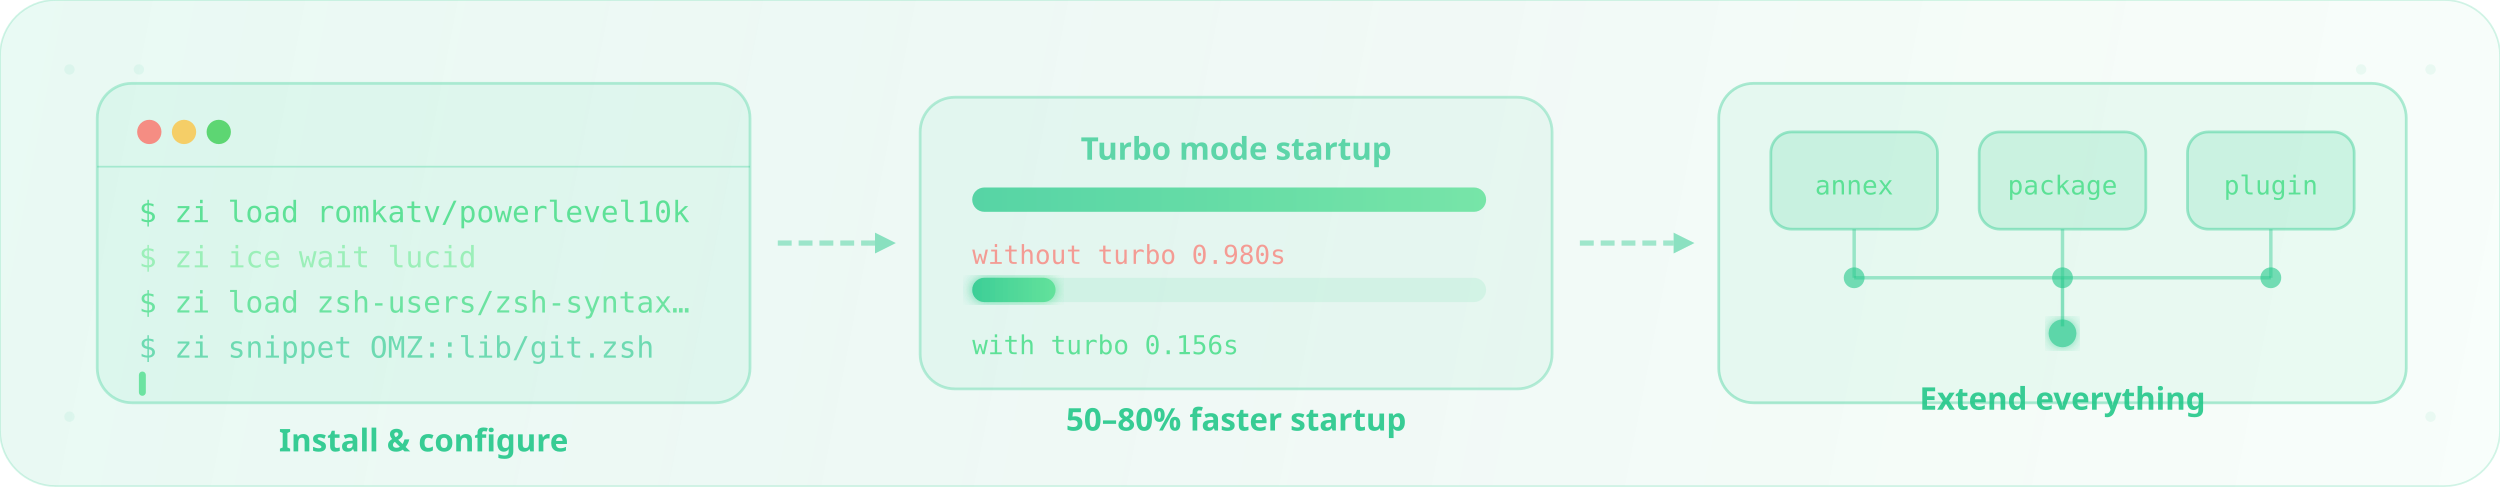
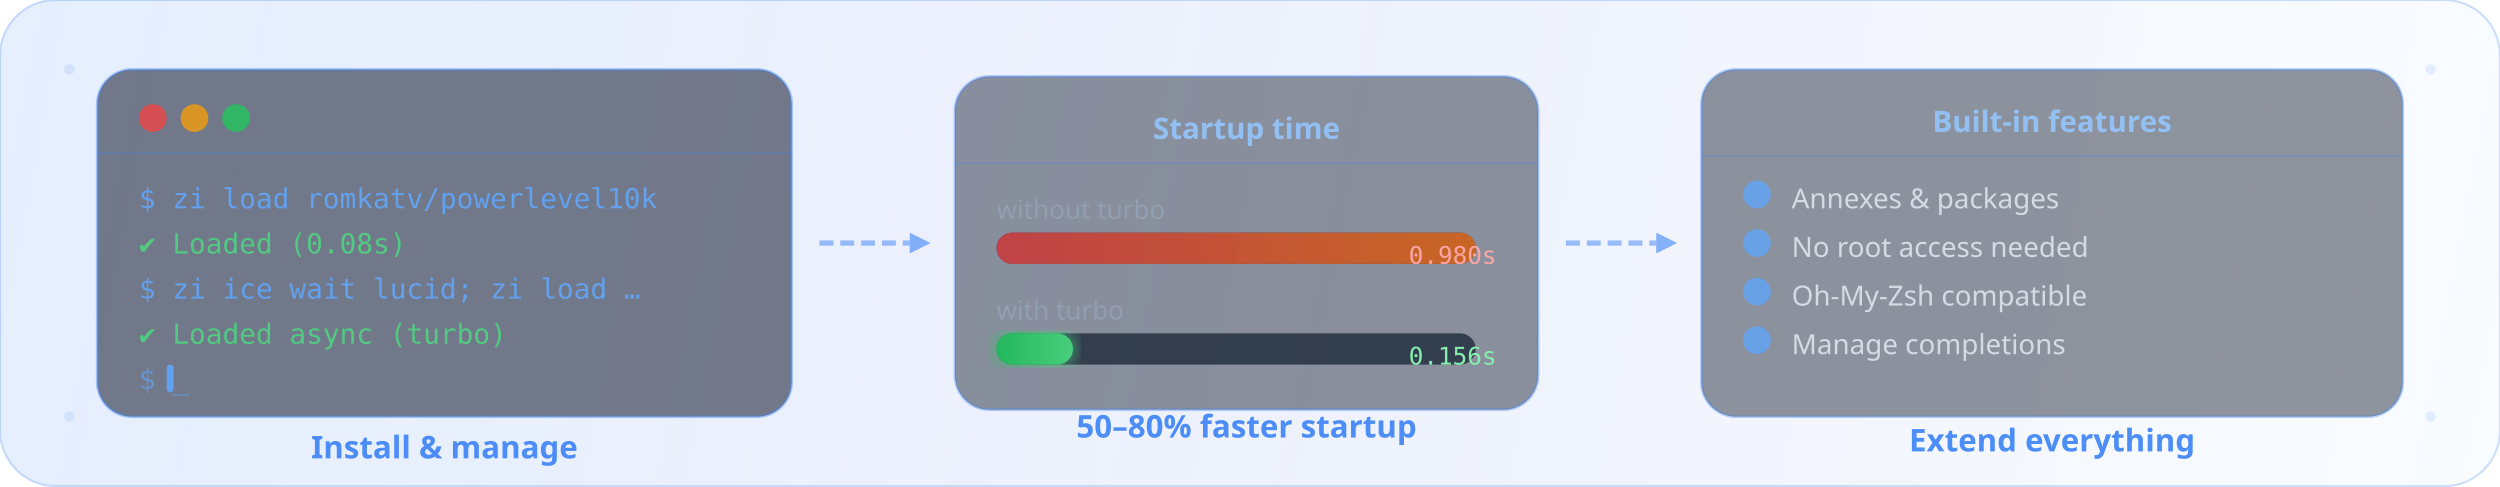
<svg xmlns="http://www.w3.org/2000/svg" viewBox="0 0 720 140" fill="none">
  <defs>
    <linearGradient id="db-bg" x1="0" y1="0" x2="720" y2="140" gradientUnits="userSpaceOnUse">
-       <stop offset="0%" stop-color="#23c88a" stop-opacity="0.10" />
-       <stop offset="60%" stop-color="#1b9e6e" stop-opacity="0.06" />
-       <stop offset="100%" stop-color="#50df8e" stop-opacity="0.04" />
+       <stop offset="0%" stop-color="#3b82f6" stop-opacity="0.13" />
+       <stop offset="60%" stop-color="#1d4ed8" stop-opacity="0.07" />
+       <stop offset="100%" stop-color="#60a5fa" stop-opacity="0.04" />
    </linearGradient>
-     <linearGradient id="db-bar" x1="0" y1="0" x2="1" y2="0" gradientUnits="objectBoundingBox">
-       <stop offset="0%" stop-color="#23c88a" />
-       <stop offset="100%" stop-color="#50df8e" />
+     <linearGradient id="db-bar-full" x1="0" y1="0" x2="1" y2="0" gradientUnits="objectBoundingBox">
+       <stop offset="0%" stop-color="#ef4444" />
+       <stop offset="100%" stop-color="#f97316" />
+     </linearGradient>
+     <linearGradient id="db-bar-fast" x1="0" y1="0" x2="1" y2="0" gradientUnits="objectBoundingBox">
+       <stop offset="0%" stop-color="#22c55e" />
+       <stop offset="100%" stop-color="#4ade80" />
+     </linearGradient>
+     <linearGradient id="db-accent" x1="0" y1="0" x2="1" y2="1" gradientUnits="objectBoundingBox">
+       <stop offset="0%" stop-color="#60a5fa" />
+       <stop offset="100%" stop-color="#3b82f6" />
    </linearGradient>
    <filter id="db-glow">
-       <feGaussianBlur stdDeviation="2" result="blur" />
+       <feGaussianBlur stdDeviation="2.5" result="blur" />
      <feMerge>
        <feMergeNode in="blur" />
        <feMergeNode in="SourceGraphic" />
      </feMerge>
    </filter>
  </defs>
-   <rect width="720" height="140" rx="16" fill="url(#db-bg)" stroke="#23c88a" stroke-width="0.5" stroke-opacity="0.2" />
-   <rect x="28" y="24" width="188" height="92" rx="10" fill="#23c88a" fill-opacity="0.07" stroke="#23c88a" stroke-width="0.8" stroke-opacity="0.3" />
-   <circle cx="43" cy="38" r="3.5" fill="#ff5f56" opacity="0.7" />
-   <circle cx="53" cy="38" r="3.5" fill="#ffbd2e" opacity="0.7" />
-   <circle cx="63" cy="38" r="3.5" fill="#27c93f" opacity="0.7" />
-   <line x1="28" y1="48" x2="216" y2="48" stroke="#23c88a" stroke-width="0.5" stroke-opacity="0.3" />
-   <text x="40" y="64" font-family="monospace" font-size="8.5" fill="#50df8e" opacity="0.9">$ zi load romkatv/powerlevel10k</text>
-   <text x="40" y="77" font-family="monospace" font-size="8.5" fill="#7feca2" opacity="0.7">$ zi ice wait lucid</text>
-   <text x="40" y="90" font-family="monospace" font-size="8.5" fill="#50df8e" opacity="0.8">$ zi load zsh-users/zsh-syntax…</text>
-   <text x="40" y="103" font-family="monospace" font-size="8.5" fill="#23c88a" opacity="0.6">$ zi snippet OMZ::lib/git.zsh</text>
-   <rect x="40" y="107" width="2" height="7" rx="1" fill="#50df8e" opacity="0.8" />
-   <text x="122" y="130" text-anchor="middle" font-family="system-ui,sans-serif" font-size="9" fill="#23c88a" opacity="0.9" font-weight="600">Install &amp; configure</text>
-   <path d="M224 70 L252 70" stroke="#23c88a" stroke-width="1.5" stroke-dasharray="4 2" opacity="0.4" />
-   <polygon points="252,67 258,70 252,73" fill="#23c88a" opacity="0.5" />
-   <rect x="265" y="28" width="182" height="84" rx="10" fill="#23c88a" fill-opacity="0.06" stroke="#23c88a" stroke-width="0.8" stroke-opacity="0.3" />
-   <text x="356" y="46" text-anchor="middle" font-family="system-ui,sans-serif" font-size="9" fill="#23c88a" opacity="0.7" font-weight="600">Turbo mode startup</text>
-   <rect x="280" y="54" width="148" height="7" rx="3.5" fill="#23c88a" fill-opacity="0.1" />
-   <rect x="280" y="54" width="148" height="7" rx="3.5" fill="url(#db-bar)" opacity="0.7" />
-   <text x="280" y="76" font-family="monospace" font-size="7.5" fill="#ff5f56" opacity="0.6">without turbo  0.980s</text>
-   <rect x="280" y="80" width="148" height="7" rx="3.5" fill="#23c88a" fill-opacity="0.1" />
-   <rect x="280" y="80" width="24" height="7" rx="3.5" fill="url(#db-bar)" opacity="0.85" filter="url(#db-glow)" />
-   <text x="280" y="102" font-family="monospace" font-size="7.5" fill="#50df8e" opacity="0.9">with turbo     0.156s</text>
-   <text x="356" y="124" text-anchor="middle" font-family="system-ui,sans-serif" font-size="9" fill="#23c88a" opacity="0.9" font-weight="600">50–80% faster startup</text>
-   <path d="M455 70 L482 70" stroke="#23c88a" stroke-width="1.5" stroke-dasharray="4 2" opacity="0.4" />
-   <polygon points="482,67 488,70 482,73" fill="#23c88a" opacity="0.5" />
-   <rect x="495" y="24" width="198" height="92" rx="10" fill="#23c88a" fill-opacity="0.07" stroke="#23c88a" stroke-width="0.8" stroke-opacity="0.35" />
-   <rect x="510" y="38" width="48" height="28" rx="6" fill="#23c88a" fill-opacity="0.15" stroke="#23c88a" stroke-width="0.8" stroke-opacity="0.4" />
-   <text x="534" y="56" text-anchor="middle" font-family="monospace" font-size="7.5" fill="#50df8e" opacity="0.9">annex</text>
-   <rect x="570" y="38" width="48" height="28" rx="6" fill="#23c88a" fill-opacity="0.15" stroke="#23c88a" stroke-width="0.8" stroke-opacity="0.4" />
-   <text x="594" y="56" text-anchor="middle" font-family="monospace" font-size="7.5" fill="#50df8e" opacity="0.9">package</text>
-   <rect x="630" y="38" width="48" height="28" rx="6" fill="#23c88a" fill-opacity="0.15" stroke="#23c88a" stroke-width="0.8" stroke-opacity="0.4" />
-   <text x="654" y="56" text-anchor="middle" font-family="monospace" font-size="7.5" fill="#50df8e" opacity="0.9">plugin</text>
-   <line x1="534" y1="66" x2="534" y2="80" stroke="#23c88a" stroke-width="1" stroke-opacity="0.4" />
-   <line x1="594" y1="66" x2="594" y2="80" stroke="#23c88a" stroke-width="1" stroke-opacity="0.4" />
-   <line x1="654" y1="66" x2="654" y2="80" stroke="#23c88a" stroke-width="1" stroke-opacity="0.4" />
-   <line x1="534" y1="80" x2="654" y2="80" stroke="#23c88a" stroke-width="1" stroke-opacity="0.4" />
-   <circle cx="534" cy="80" r="3" fill="#23c88a" opacity="0.6" />
-   <circle cx="594" cy="80" r="3" fill="#23c88a" opacity="0.6" />
-   <circle cx="654" cy="80" r="3" fill="#23c88a" opacity="0.6" />
-   <line x1="594" y1="80" x2="594" y2="94" stroke="#23c88a" stroke-width="1" stroke-opacity="0.5" />
-   <circle cx="594" cy="96" r="4" fill="#23c88a" opacity="0.7" filter="url(#db-glow)" />
-   <text x="594" y="118" text-anchor="middle" font-family="system-ui,sans-serif" font-size="9" fill="#23c88a" opacity="0.9" font-weight="600">Extend everything</text>
-   <g opacity="0.07">
-     <circle cx="20" cy="20" r="1.5" fill="#23c88a" />
-     <circle cx="40" cy="20" r="1.5" fill="#23c88a" />
-     <circle cx="680" cy="20" r="1.5" fill="#23c88a" />
-     <circle cx="700" cy="20" r="1.5" fill="#23c88a" />
-     <circle cx="20" cy="120" r="1.5" fill="#23c88a" />
-     <circle cx="700" cy="120" r="1.5" fill="#23c88a" />
+   <rect width="720" height="140" rx="16" fill="url(#db-bg)" stroke="#3b82f6" stroke-width="0.6" stroke-opacity="0.25" />
+   <rect x="28" y="20" width="200" height="100" rx="10" fill="#0f172a" fill-opacity="0.55" stroke="#3b82f6" stroke-width="0.8" stroke-opacity="0.4" />
+   <circle cx="44" cy="34" r="4" fill="#ef4444" opacity="0.8" />
+   <circle cx="56" cy="34" r="4" fill="#f59e0b" opacity="0.8" />
+   <circle cx="68" cy="34" r="4" fill="#22c55e" opacity="0.8" />
+   <line x1="28" y1="44" x2="228" y2="44" stroke="#3b82f6" stroke-width="0.5" stroke-opacity="0.3" />
+   <text x="40" y="60" font-family="monospace" font-size="8" fill="#60a5fa" opacity="0.9">$ zi load romkatv/powerlevel10k</text>
+   <text x="40" y="73" font-family="monospace" font-size="8" fill="#4ade80" opacity="0.8">✔ Loaded (0.08s)</text>
+   <text x="40" y="86" font-family="monospace" font-size="8" fill="#60a5fa" opacity="0.9">$ zi ice wait lucid; zi load …</text>
+   <text x="40" y="99" font-family="monospace" font-size="8" fill="#4ade80" opacity="0.8">✔ Loaded async (turbo)</text>
+   <text x="40" y="112" font-family="monospace" font-size="8" fill="#60a5fa" opacity="0.65">$ _</text>
+   <rect x="48" y="105" width="2" height="8" rx="1" fill="#60a5fa" opacity="0.9" />
+   <text x="128" y="132" text-anchor="middle" font-family="system-ui,sans-serif" font-size="9" fill="#3b82f6" opacity="0.9" font-weight="600">Install &amp; manage</text>
+   <path d="M236 70 L262 70" stroke="#3b82f6" stroke-width="1.5" stroke-dasharray="4 2" opacity="0.5" />
+   <polygon points="262,67 268,70 262,73" fill="#3b82f6" opacity="0.6" />
+   <rect x="275" y="22" width="168" height="96" rx="10" fill="#0f172a" fill-opacity="0.45" stroke="#3b82f6" stroke-width="0.8" stroke-opacity="0.35" />
+   <text x="359" y="40" text-anchor="middle" font-family="system-ui,sans-serif" font-size="8.5" fill="#93c5fd" opacity="0.9" font-weight="700">Startup time</text>
+   <line x1="275" y1="47" x2="443" y2="47" stroke="#3b82f6" stroke-width="0.4" stroke-opacity="0.3" />
+   <text x="287" y="63" font-family="system-ui,sans-serif" font-size="7.5" fill="#94a3b8" opacity="0.8">without turbo</text>
+   <rect x="287" y="67" width="138" height="9" rx="4.5" fill="#1e293b" opacity="0.8" />
+   <rect x="287" y="67" width="138" height="9" rx="4.5" fill="url(#db-bar-full)" opacity="0.75" />
+   <text x="431" y="76" text-anchor="end" font-family="monospace" font-size="7" fill="#fca5a5">0.980s</text>
+   <text x="287" y="92" font-family="system-ui,sans-serif" font-size="7.5" fill="#94a3b8" opacity="0.8">with turbo</text>
+   <rect x="287" y="96" width="138" height="9" rx="4.5" fill="#1e293b" opacity="0.8" />
+   <rect x="287" y="96" width="22" height="9" rx="4.5" fill="url(#db-bar-fast)" opacity="0.9" filter="url(#db-glow)" />
+   <text x="431" y="105" text-anchor="end" font-family="monospace" font-size="7" fill="#86efac">0.156s</text>
+   <text x="359" y="126" text-anchor="middle" font-family="system-ui,sans-serif" font-size="9" fill="#3b82f6" opacity="0.9" font-weight="600">50–80% faster startup</text>
+   <path d="M451 70 L477 70" stroke="#3b82f6" stroke-width="1.5" stroke-dasharray="4 2" opacity="0.5" />
+   <polygon points="477,67 483,70 477,73" fill="#3b82f6" opacity="0.6" />
+   <rect x="490" y="20" width="202" height="100" rx="10" fill="#0f172a" fill-opacity="0.45" stroke="#3b82f6" stroke-width="0.8" stroke-opacity="0.35" />
+   <text x="591" y="38" text-anchor="middle" font-family="system-ui,sans-serif" font-size="8.5" fill="#93c5fd" opacity="0.9" font-weight="700">Built-in features</text>
+   <line x1="490" y1="45" x2="692" y2="45" stroke="#3b82f6" stroke-width="0.4" stroke-opacity="0.3" />
+   <rect x="502" y="52" width="8" height="8" rx="4" fill="#60a5fa" opacity="0.8" />
+   <text x="516" y="60" font-family="system-ui,sans-serif" font-size="8" fill="#e2e8f0" opacity="0.85">Annexes &amp; packages</text>
+   <rect x="502" y="66" width="8" height="8" rx="4" fill="#60a5fa" opacity="0.8" />
+   <text x="516" y="74" font-family="system-ui,sans-serif" font-size="8" fill="#e2e8f0" opacity="0.85">No root access needed</text>
+   <rect x="502" y="80" width="8" height="8" rx="4" fill="#60a5fa" opacity="0.8" />
+   <text x="516" y="88" font-family="system-ui,sans-serif" font-size="8" fill="#e2e8f0" opacity="0.85">Oh-My-Zsh compatible</text>
+   <rect x="502" y="94" width="8" height="8" rx="4" fill="#60a5fa" opacity="0.8" />
+   <text x="516" y="102" font-family="system-ui,sans-serif" font-size="8" fill="#e2e8f0" opacity="0.85">Manage completions</text>
+   <text x="591" y="130" text-anchor="middle" font-family="system-ui,sans-serif" font-size="9" fill="#3b82f6" opacity="0.9" font-weight="600">Extend everything</text>
+   <g opacity="0.12">
+     <circle cx="20" cy="20" r="1.5" fill="#3b82f6" />
+     <circle cx="700" cy="20" r="1.5" fill="#3b82f6" />
+     <circle cx="20" cy="120" r="1.5" fill="#3b82f6" />
+     <circle cx="700" cy="120" r="1.5" fill="#3b82f6" />
  </g>
</svg>
